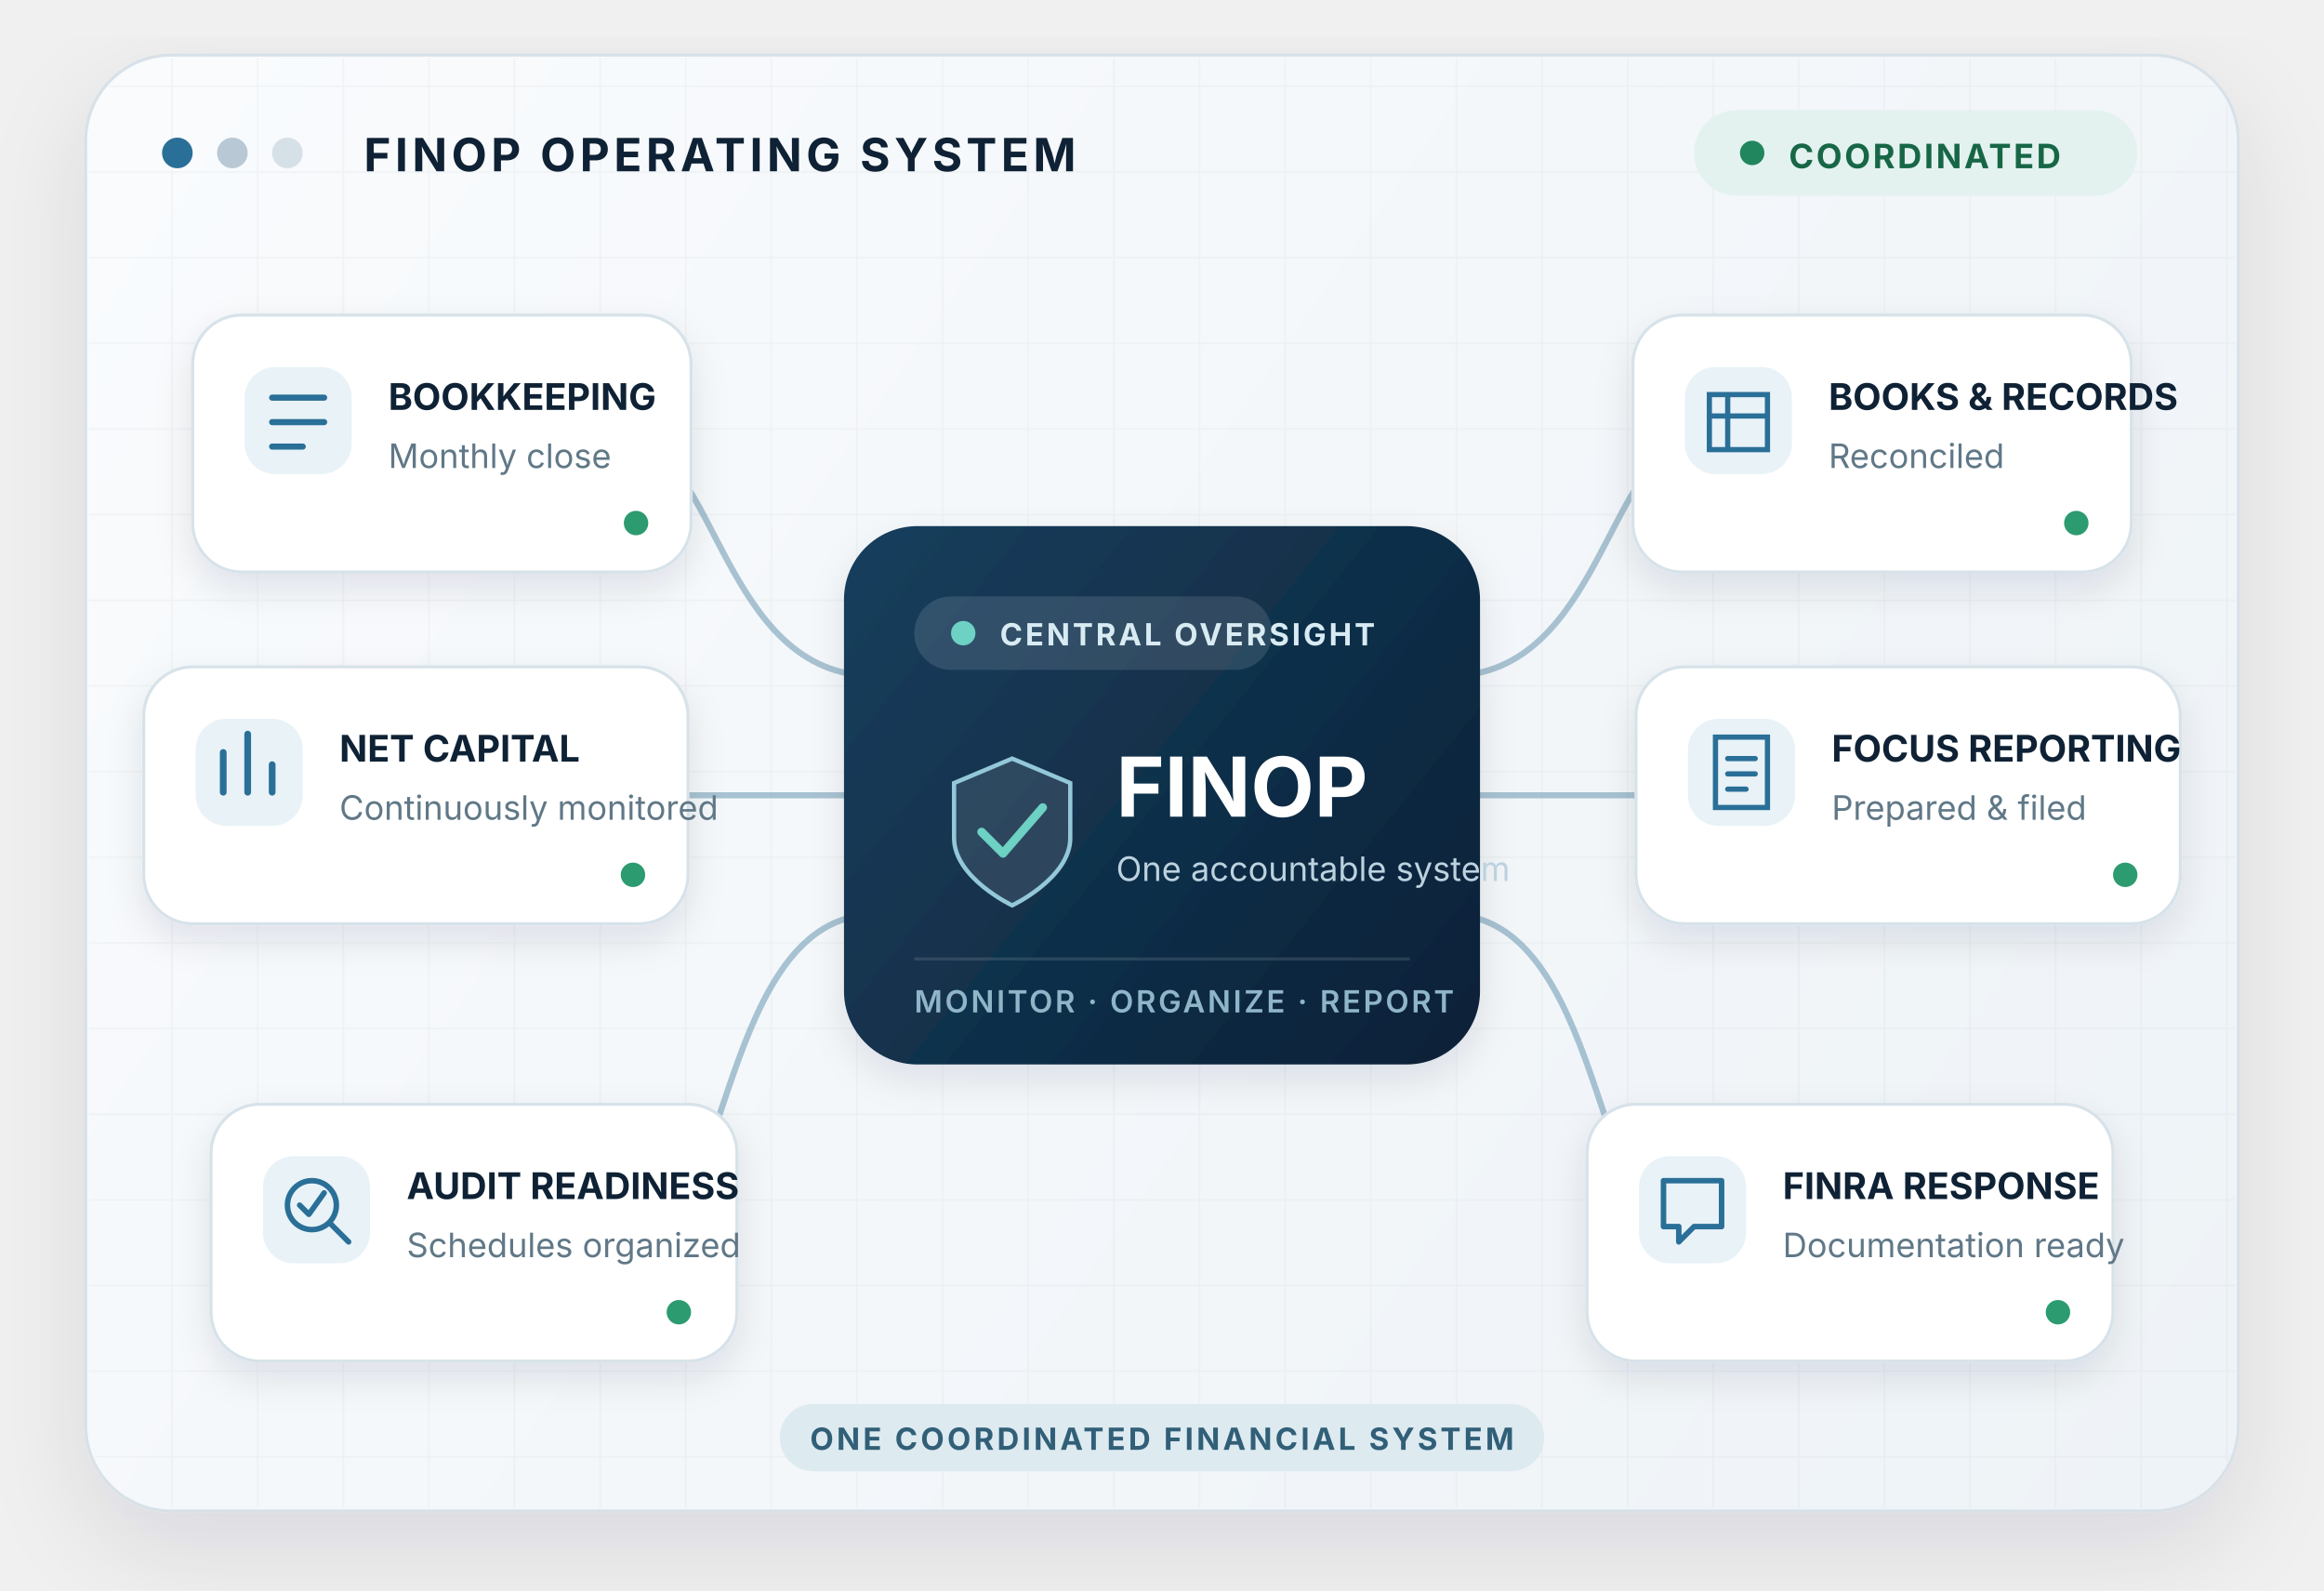
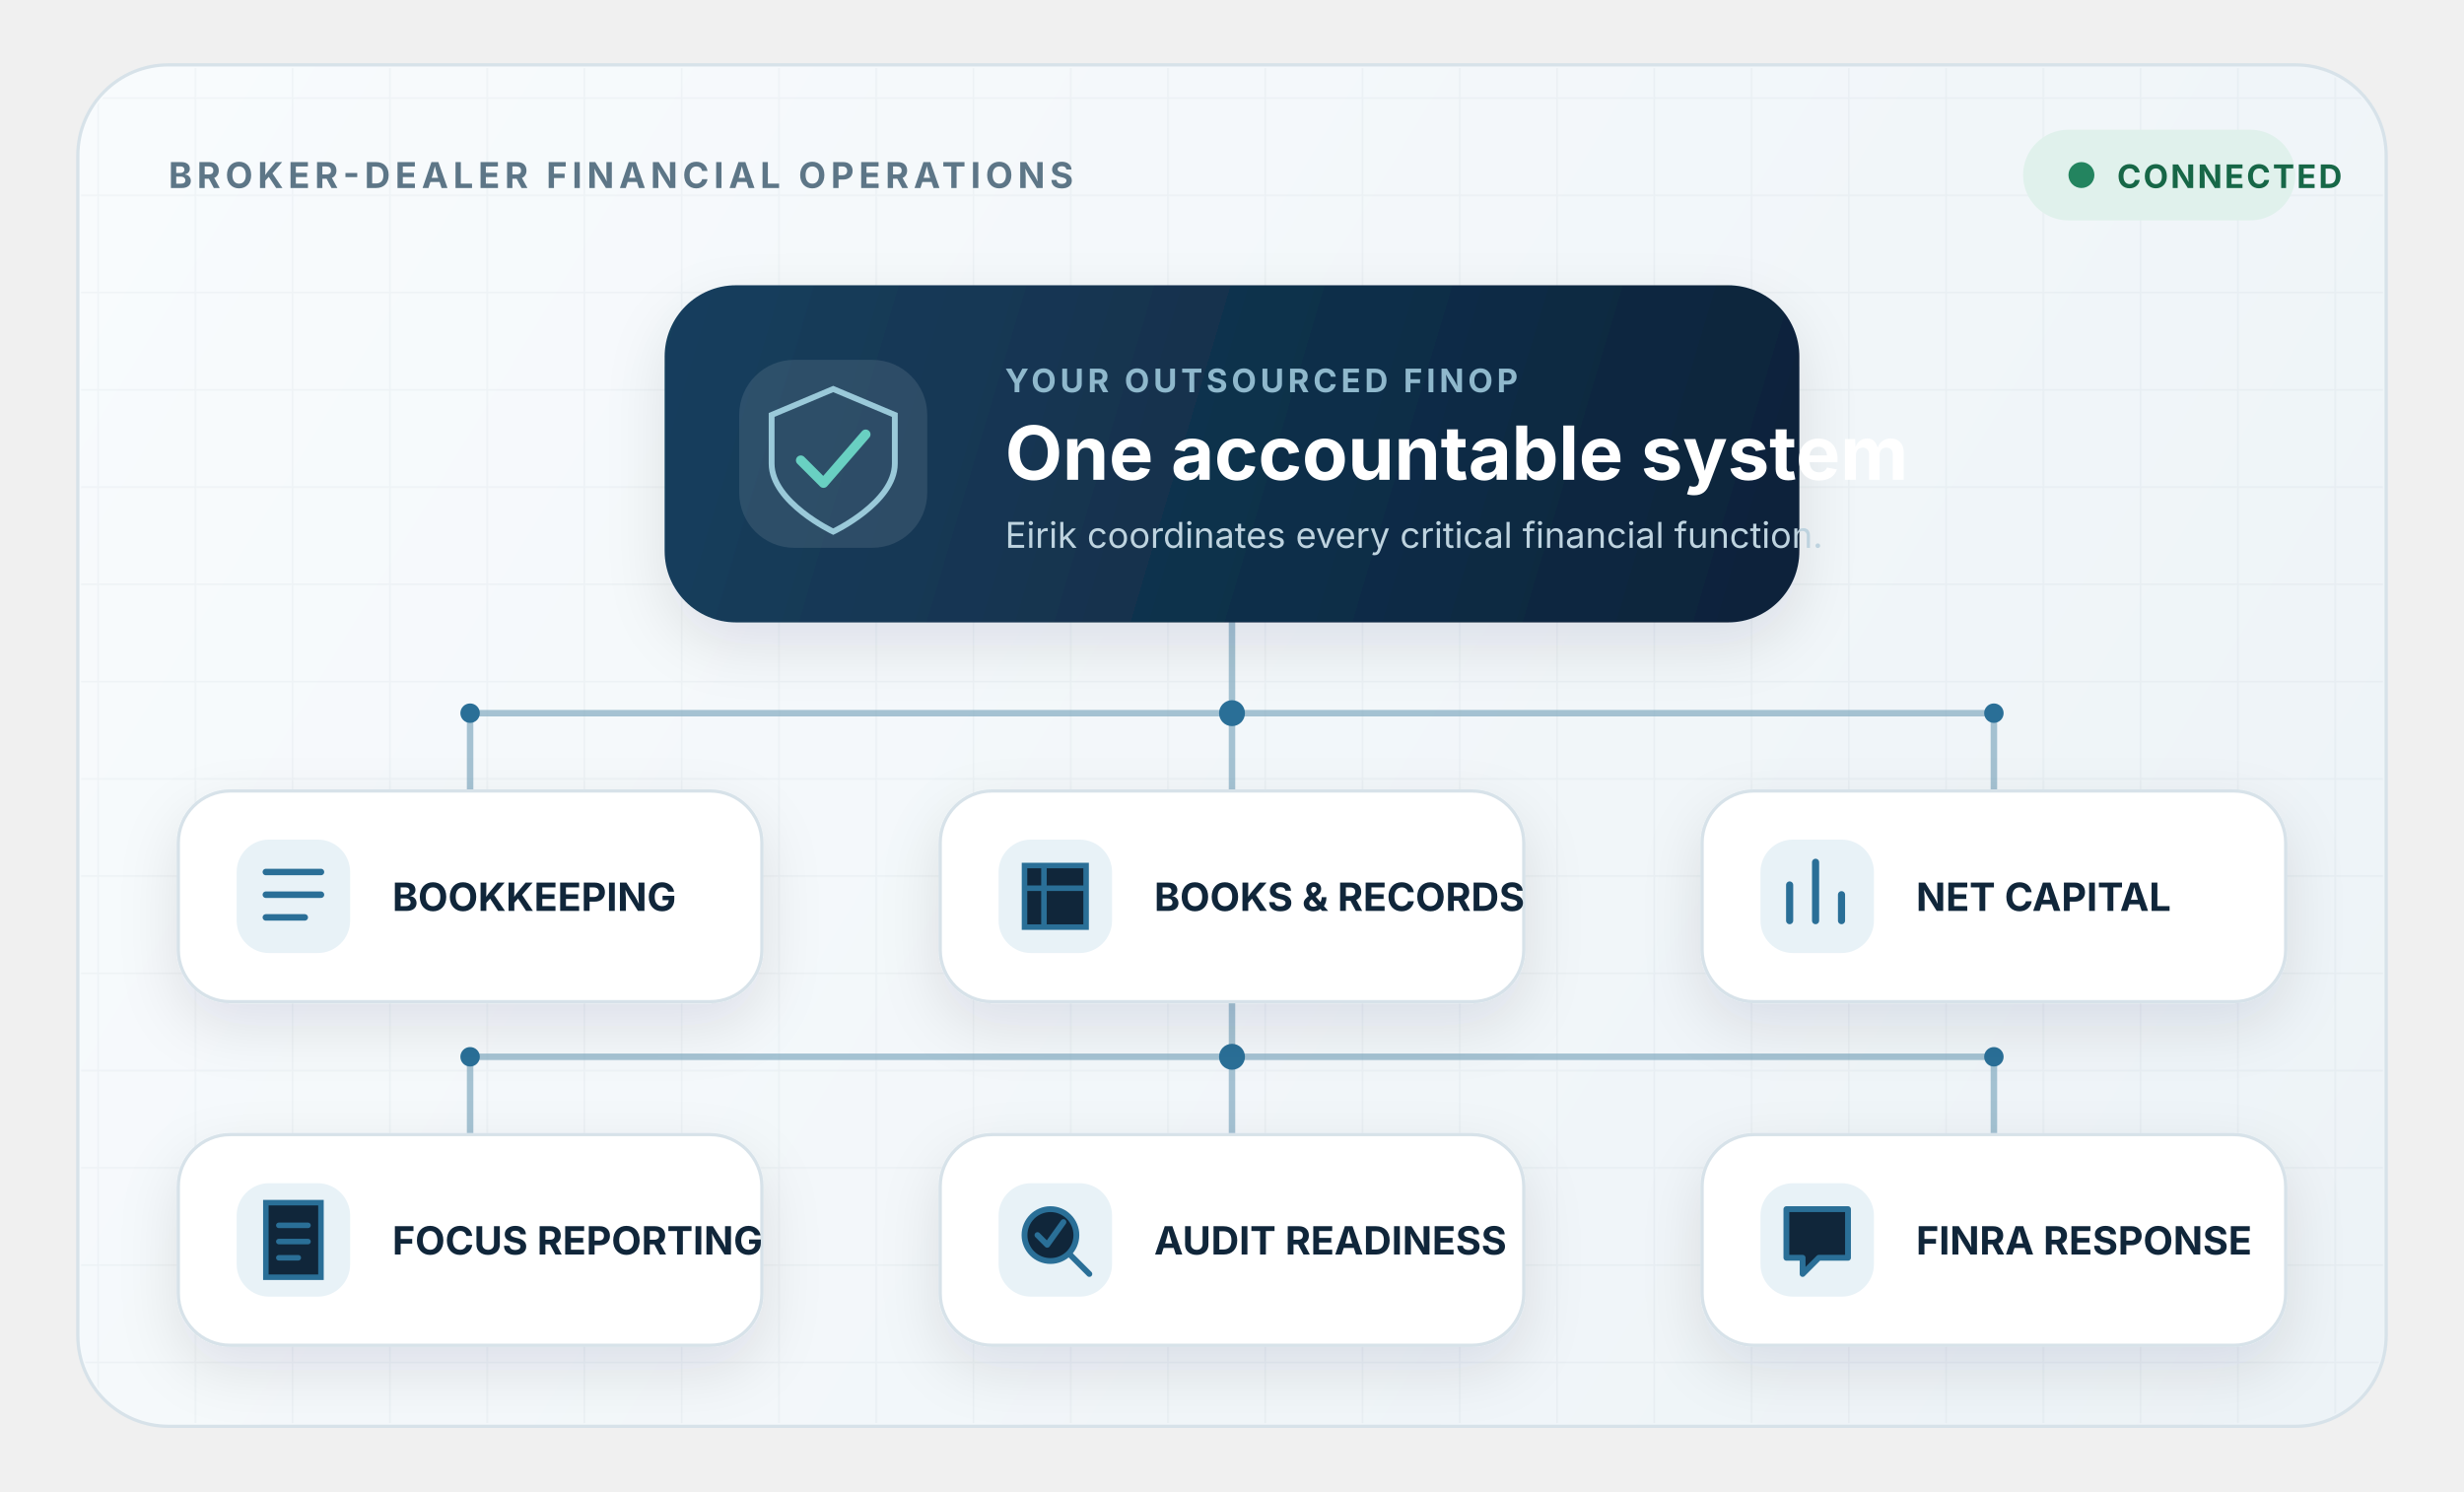
- <svg xmlns="http://www.w3.org/2000/svg" width="760" height="520" viewBox="0 0 760 520" fill="none">
+ <svg xmlns="http://www.w3.org/2000/svg" width="760" height="460" viewBox="0 0 760 460" fill="none">
  <defs>
-     <linearGradient id="panel" x1="42" y1="24" x2="720" y2="496" gradientUnits="userSpaceOnUse">
-       <stop stop-color="#F9FBFD" />
-       <stop offset="1" stop-color="#EEF3F7" />
+     <linearGradient id="surface" x1="38" y1="22" x2="718" y2="438" gradientUnits="userSpaceOnUse">
+       <stop stop-color="#F8FBFD" />
+       <stop offset="1" stop-color="#EDF3F7" />
    </linearGradient>
-     <linearGradient id="hub" x1="286" y1="184" x2="474" y2="336" gradientUnits="userSpaceOnUse">
-       <stop stop-color="#173D5B" />
+     <linearGradient id="hub" x1="205" y1="88" x2="555" y2="192" gradientUnits="userSpaceOnUse">
+       <stop stop-color="#173F5E" />
      <stop offset="1" stop-color="#0B2239" />
    </linearGradient>
-     <linearGradient id="accent" x1="0" y1="0" x2="1" y2="1">
-       <stop stop-color="#43A7C7" />
-       <stop offset="1" stop-color="#2A6F97" />
-     </linearGradient>
-     <filter id="panelShadow" x="0" y="0" width="760" height="520" filterUnits="userSpaceOnUse">
-       <feDropShadow dx="0" dy="12" stdDeviation="16" flood-color="#0B2239" flood-opacity="0.10" />
+     <filter id="shadow" x="-20%" y="-30%" width="140%" height="170%">
+       <feDropShadow dx="0" dy="7" stdDeviation="9" flood-color="#0B2239" flood-opacity="0.10" />
    </filter>
-     <filter id="cardShadow" x="-30%" y="-40%" width="160%" height="180%">
-       <feDropShadow dx="0" dy="5" stdDeviation="6" flood-color="#0B2239" flood-opacity="0.10" />
-     </filter>
-     <pattern id="grid" width="28" height="28" patternUnits="userSpaceOnUse">
-       <path d="M28 0H0V28" fill="none" stroke="#0F2235" stroke-opacity="0.035" stroke-width="1" />
+     <pattern id="grid" width="30" height="30" patternUnits="userSpaceOnUse">
+       <path d="M30 0H0V30" fill="none" stroke="#18364D" stroke-opacity="0.035" />
    </pattern>
  </defs>
-   <g filter="url(#panelShadow)">
-     <rect x="28" y="18" width="704" height="476" rx="28" fill="url(#panel)" stroke="#D8E1E8" />
-   </g>
-   <rect x="29" y="19" width="702" height="474" rx="27" fill="url(#grid)" />
-   <circle cx="58" cy="50" r="5" fill="#2A6F97" />
-   <circle cx="76" cy="50" r="5" fill="#B8C8D4" />
-   <circle cx="94" cy="50" r="5" fill="#D6E0E7" />
-   <text x="119" y="56" fill="#0F2235" font-family="Inter, Arial, sans-serif" font-size="15" font-weight="700" letter-spacing="1.4">FINOP OPERATING SYSTEM</text>
-   <rect x="554" y="36" width="145" height="28" rx="14" fill="#E3F2EE" />
-   <circle cx="573" cy="50" r="4" fill="#21865D" />
-   <text x="585" y="55" fill="#176747" font-family="Inter, Arial, sans-serif" font-size="11" font-weight="700" letter-spacing="0.8">COORDINATED</text>
-   <g stroke="#7EA5BC" stroke-width="2" stroke-linecap="round" opacity="0.65">
-     <path d="M286 221C236 221 234 145 206 145" />
-     <path d="M474 221C524 221 526 145 554 145" />
-     <path d="M286 260H205" />
-     <path d="M474 260H555" />
-     <path d="M286 299C236 299 238 403 211 403" />
-     <path d="M474 299C524 299 522 403 549 403" />
+   <rect x="24" y="20" width="712" height="420" rx="28" fill="url(#surface)" stroke="#D7E2E9" />
+   <rect x="25" y="21" width="710" height="418" rx="27" fill="url(#grid)" />
+   <text x="52" y="58" fill="#5D7687" font-family="Inter, Arial, sans-serif" font-size="11" font-weight="700" letter-spacing="1.5">BROKER-DEALER FINANCIAL OPERATIONS</text>
+   <rect x="624" y="40" width="84" height="28" rx="14" fill="#E0F1EC" />
+   <circle cx="642" cy="54" r="4" fill="#23845F" />
+   <text x="653" y="58" fill="#176747" font-family="Inter, Arial, sans-serif" font-size="10" font-weight="700" letter-spacing="0.7">CONNECTED</text>
+   <g stroke="#83ABC1" stroke-width="2" stroke-linecap="round" opacity="0.7">
+     <path d="M380 192V220M145 220H615M145 220V244M380 220V244M615 220V244" />
+     <path d="M380 309V326M145 326H615M145 326V350M380 326V350M615 326V350" />
  </g>
  <g fill="#2A6F97">
-     <circle cx="286" cy="221" r="4" />
-     <circle cx="474" cy="221" r="4" />
-     <circle cx="286" cy="260" r="4" />
-     <circle cx="474" cy="260" r="4" />
-     <circle cx="286" cy="299" r="4" />
-     <circle cx="474" cy="299" r="4" />
+     <circle cx="380" cy="220" r="4" />
+     <circle cx="145" cy="220" r="3" />
+     <circle cx="615" cy="220" r="3" />
+     <circle cx="380" cy="326" r="4" />
+     <circle cx="145" cy="326" r="3" />
+     <circle cx="615" cy="326" r="3" />
  </g>
-   <g filter="url(#cardShadow)">
-     <rect x="276" y="172" width="208" height="176" rx="24" fill="url(#hub)" />
+   <g filter="url(#shadow)">
+     <rect x="205" y="88" width="350" height="104" rx="22" fill="url(#hub)" />
  </g>
-   <rect x="299" y="195" width="117" height="24" rx="12" fill="#FFFFFF" fill-opacity="0.12" />
-   <circle cx="315" cy="207" r="4" fill="#6DD1C3" />
-   <text x="327" y="211" fill="#D8EBF2" font-family="Inter, Arial, sans-serif" font-size="10" font-weight="700" letter-spacing="0.9">CENTRAL OVERSIGHT</text>
-   <path d="M331 248L350 256V274C350 287 331 296 331 296C331 296 312 287 312 274V256L331 248Z" fill="#FFFFFF" fill-opacity="0.10" stroke="#93C8D9" stroke-width="1.4" />
-   <path d="M321 272L328 279L341 264" stroke="#6DD1C3" stroke-width="2.8" stroke-linecap="round" stroke-linejoin="round" />
-   <text x="365" y="267" fill="white" font-family="Inter, Arial, sans-serif" font-size="27" font-weight="700">FINOP</text>
-   <text x="365" y="288" fill="#BCD2DF" font-family="Inter, Arial, sans-serif" font-size="11">One accountable system</text>
-   <rect x="299" y="313" width="162" height="1" fill="#FFFFFF" fill-opacity="0.12" />
-   <text x="299" y="331" fill="#8FB5C8" font-family="Inter, Arial, sans-serif" font-size="10" font-weight="600" letter-spacing="0.8">MONITOR · ORGANIZE · REPORT</text>
-   <g filter="url(#cardShadow)">
-     <rect x="63" y="103" width="163" height="84" rx="16" fill="white" stroke="#D7E2E9" />
-     <rect x="534" y="103" width="163" height="84" rx="16" fill="white" stroke="#D7E2E9" />
-     <rect x="47" y="218" width="178" height="84" rx="16" fill="white" stroke="#D7E2E9" />
-     <rect x="535" y="218" width="178" height="84" rx="16" fill="white" stroke="#D7E2E9" />
-     <rect x="69" y="361" width="172" height="84" rx="16" fill="white" stroke="#D7E2E9" />
-     <rect x="519" y="361" width="172" height="84" rx="16" fill="white" stroke="#D7E2E9" />
+   <rect x="228" y="111" width="58" height="58" rx="17" fill="#FFFFFF" fill-opacity="0.10" />
+   <path d="M257 120L276 128V143C276 155 257 164 257 164C257 164 238 155 238 143V128L257 120Z" stroke="#9AC9D9" stroke-width="1.8" />
+   <path d="M247 142L254 149L267 134" stroke="#69D0C2" stroke-width="3" stroke-linecap="round" stroke-linejoin="round" />
+   <text x="310" y="121" fill="#8FB8CC" font-family="Inter, Arial, sans-serif" font-size="10" font-weight="700" letter-spacing="1.2">YOUR OUTSOURCED FINOP</text>
+   <text x="310" y="148" fill="white" font-family="Inter, Arial, sans-serif" font-size="23" font-weight="700">One accountable system</text>
+   <text x="310" y="169" fill="#BED3DF" font-family="Inter, Arial, sans-serif" font-size="11">Eirik coordinates every critical financial function.</text>
+   <g filter="url(#shadow)" fill="white" stroke="#D7E2E9">
+     <rect x="55" y="244" width="180" height="65" rx="16" />
+     <rect x="290" y="244" width="180" height="65" rx="16" />
+     <rect x="525" y="244" width="180" height="65" rx="16" />
+     <rect x="55" y="350" width="180" height="65" rx="16" />
+     <rect x="290" y="350" width="180" height="65" rx="16" />
+     <rect x="525" y="350" width="180" height="65" rx="16" />
  </g>
-   <g font-family="Inter, Arial, sans-serif">
-     <rect x="80" y="120" width="35" height="35" rx="10" fill="#E8F2F7" />
-     <path d="M89 130H106M89 138H106M89 146H99" stroke="#2A6F97" stroke-width="2" stroke-linecap="round" />
-     <text x="127" y="134" fill="#0F2235" font-size="12" font-weight="700">BOOKKEEPING</text>
-     <text x="127" y="153" fill="#607887" font-size="11">Monthly close</text>
-     <circle cx="208" cy="171" r="4" fill="#2C9B6F" />
-     <rect x="551" y="120" width="35" height="35" rx="10" fill="#E8F2F7" />
-     <path d="M559 129H578V147H559V129ZM565 129V147M559 136H578" stroke="#2A6F97" stroke-width="1.7" />
-     <text x="598" y="134" fill="#0F2235" font-size="12" font-weight="700">BOOKS &amp; RECORDS</text>
-     <text x="598" y="153" fill="#607887" font-size="11">Reconciled</text>
-     <circle cx="679" cy="171" r="4" fill="#2C9B6F" />
-     <rect x="64" y="235" width="35" height="35" rx="10" fill="#E8F2F7" />
-     <path d="M73 259V246M81 259V240M89 259V250" stroke="#2A6F97" stroke-width="2.2" stroke-linecap="round" />
-     <text x="111" y="249" fill="#0F2235" font-size="12" font-weight="700">NET CAPITAL</text>
-     <text x="111" y="268" fill="#607887" font-size="11">Continuously monitored</text>
-     <circle cx="207" cy="286" r="4" fill="#2C9B6F" />
-     <rect x="552" y="235" width="35" height="35" rx="10" fill="#E8F2F7" />
-     <path d="M561 241H578V264H561V241ZM565 248H574M565 253H574M565 258H571" stroke="#2A6F97" stroke-width="1.7" stroke-linecap="round" />
-     <text x="599" y="249" fill="#0F2235" font-size="12" font-weight="700">FOCUS REPORTING</text>
-     <text x="599" y="268" fill="#607887" font-size="11">Prepared &amp; filed</text>
-     <circle cx="695" cy="286" r="4" fill="#2C9B6F" />
-     <rect x="86" y="378" width="35" height="35" rx="10" fill="#E8F2F7" />
-     <circle cx="102" cy="394" r="8" stroke="#2A6F97" stroke-width="1.8" />
-     <path d="M108 400L114 406M98 394L101 397L106 390" stroke="#2A6F97" stroke-width="1.8" stroke-linecap="round" stroke-linejoin="round" />
-     <text x="133" y="392" fill="#0F2235" font-size="12" font-weight="700">AUDIT READINESS</text>
-     <text x="133" y="411" fill="#607887" font-size="11">Schedules organized</text>
-     <circle cx="222" cy="429" r="4" fill="#2C9B6F" />
-     <rect x="536" y="378" width="35" height="35" rx="10" fill="#E8F2F7" />
-     <path d="M544 386H563V401H554L549 406V401H544V386Z" stroke="#2A6F97" stroke-width="1.8" stroke-linejoin="round" />
-     <text x="583" y="392" fill="#0F2235" font-size="12" font-weight="700">FINRA RESPONSE</text>
-     <text x="583" y="411" fill="#607887" font-size="11">Documentation ready</text>
-     <circle cx="673" cy="429" r="4" fill="#2C9B6F" />
+   <g font-family="Inter, Arial, sans-serif" font-size="12" font-weight="700" fill="#10263A">
+     <g>
+       <rect x="73" y="259" width="35" height="35" rx="10" fill="#E8F2F7" />
+       <path d="M82 269H99M82 276H99M82 283H94" stroke="#2A6F97" stroke-width="2" stroke-linecap="round" />
+       <text x="121" y="281">BOOKKEEPING</text>
+     </g>
+     <g>
+       <rect x="308" y="259" width="35" height="35" rx="10" fill="#E8F2F7" />
+       <path d="M316 267H335V286H316V267ZM322 267V286M316 274H335" stroke="#2A6F97" stroke-width="1.7" />
+       <text x="356" y="281">BOOKS &amp; RECORDS</text>
+     </g>
+     <g>
+       <rect x="543" y="259" width="35" height="35" rx="10" fill="#E8F2F7" />
+       <path d="M552 284V273M560 284V266M568 284V276" stroke="#2A6F97" stroke-width="2.2" stroke-linecap="round" />
+       <text x="591" y="281">NET CAPITAL</text>
+     </g>
+     <g>
+       <rect x="73" y="365" width="35" height="35" rx="10" fill="#E8F2F7" />
+       <path d="M82 371H99V394H82V371ZM86 378H95M86 383H95M86 388H92" stroke="#2A6F97" stroke-width="1.7" stroke-linecap="round" />
+       <text x="121" y="387">FOCUS REPORTING</text>
+     </g>
+     <g>
+       <rect x="308" y="365" width="35" height="35" rx="10" fill="#E8F2F7" />
+       <circle cx="324" cy="381" r="8" stroke="#2A6F97" stroke-width="1.8" />
+       <path d="M330 387L336 393M320 381L323 384L328 377" stroke="#2A6F97" stroke-width="1.8" stroke-linecap="round" stroke-linejoin="round" />
+       <text x="356" y="387">AUDIT READINESS</text>
+     </g>
+     <g>
+       <rect x="543" y="365" width="35" height="35" rx="10" fill="#E8F2F7" />
+       <path d="M551 373H570V388H561L556 393V388H551V373Z" stroke="#2A6F97" stroke-width="1.8" stroke-linejoin="round" />
+       <text x="591" y="387">FINRA RESPONSE</text>
+     </g>
  </g>
-   <rect x="255" y="459" width="250" height="22" rx="11" fill="#DDEAF0" />
-   <text x="380" y="474" text-anchor="middle" fill="#315F78" font-family="Inter, Arial, sans-serif" font-size="10" font-weight="700" letter-spacing="1">ONE COORDINATED FINANCIAL SYSTEM</text>
</svg>
